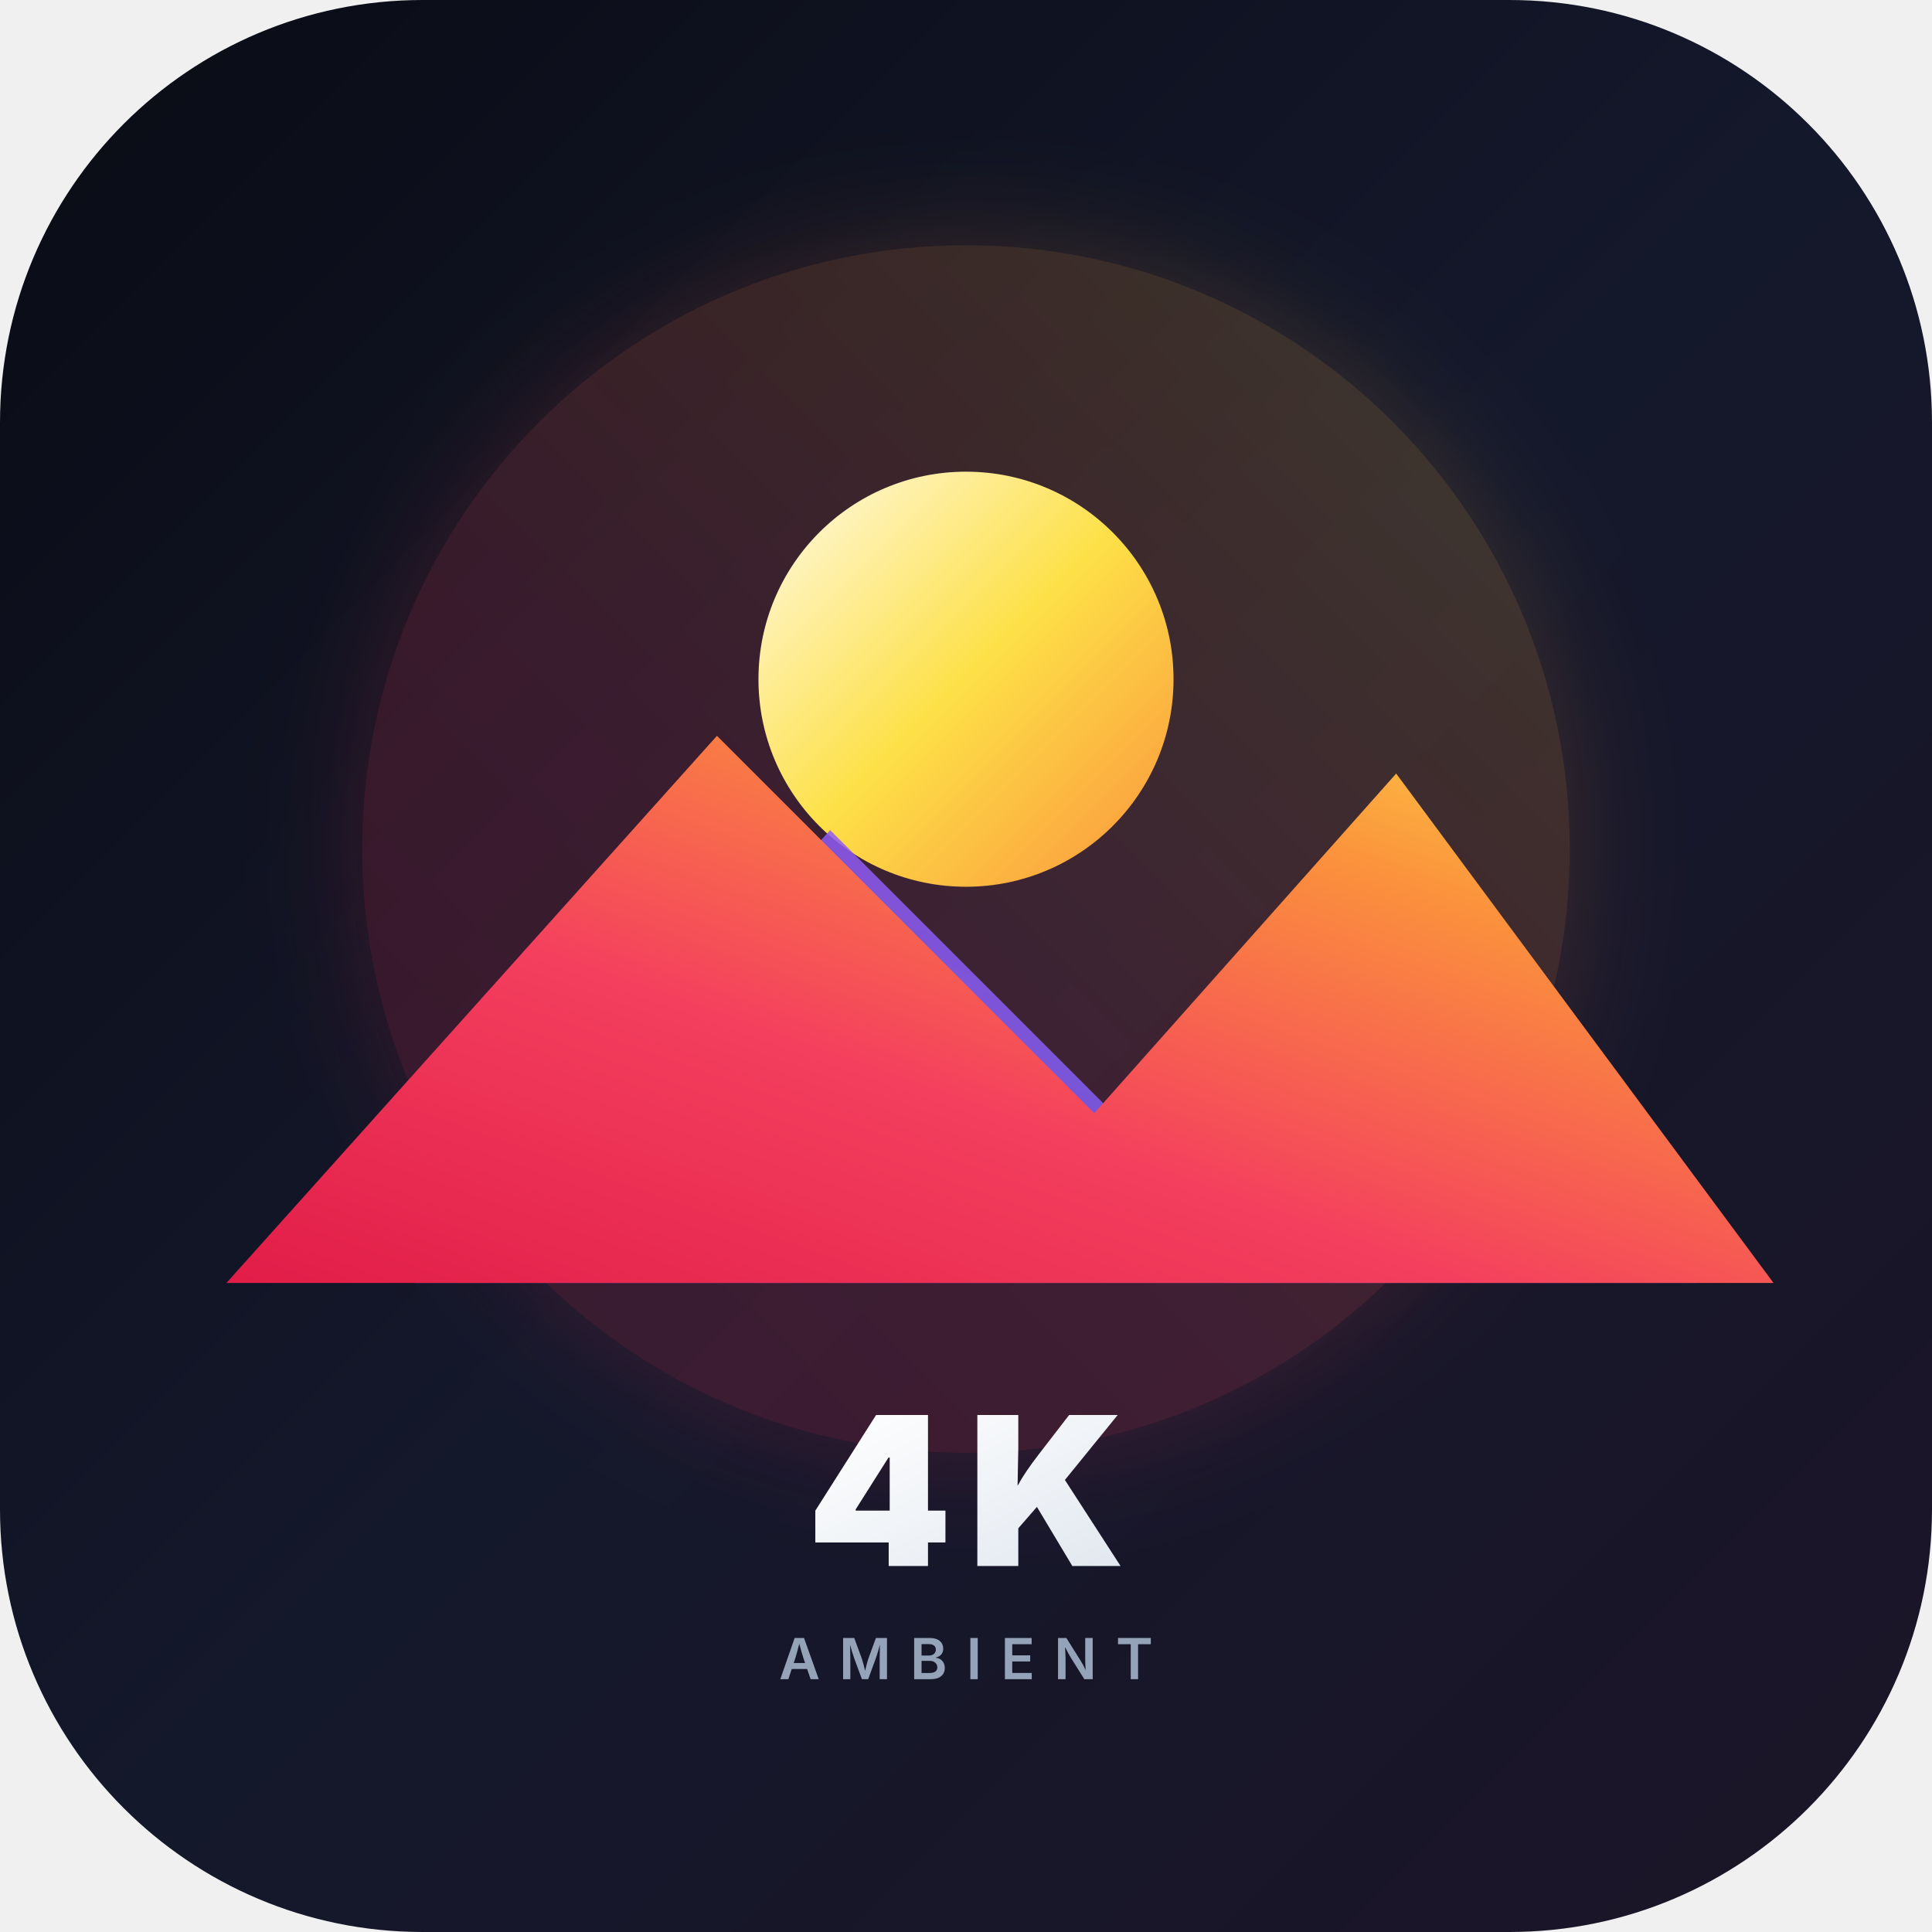
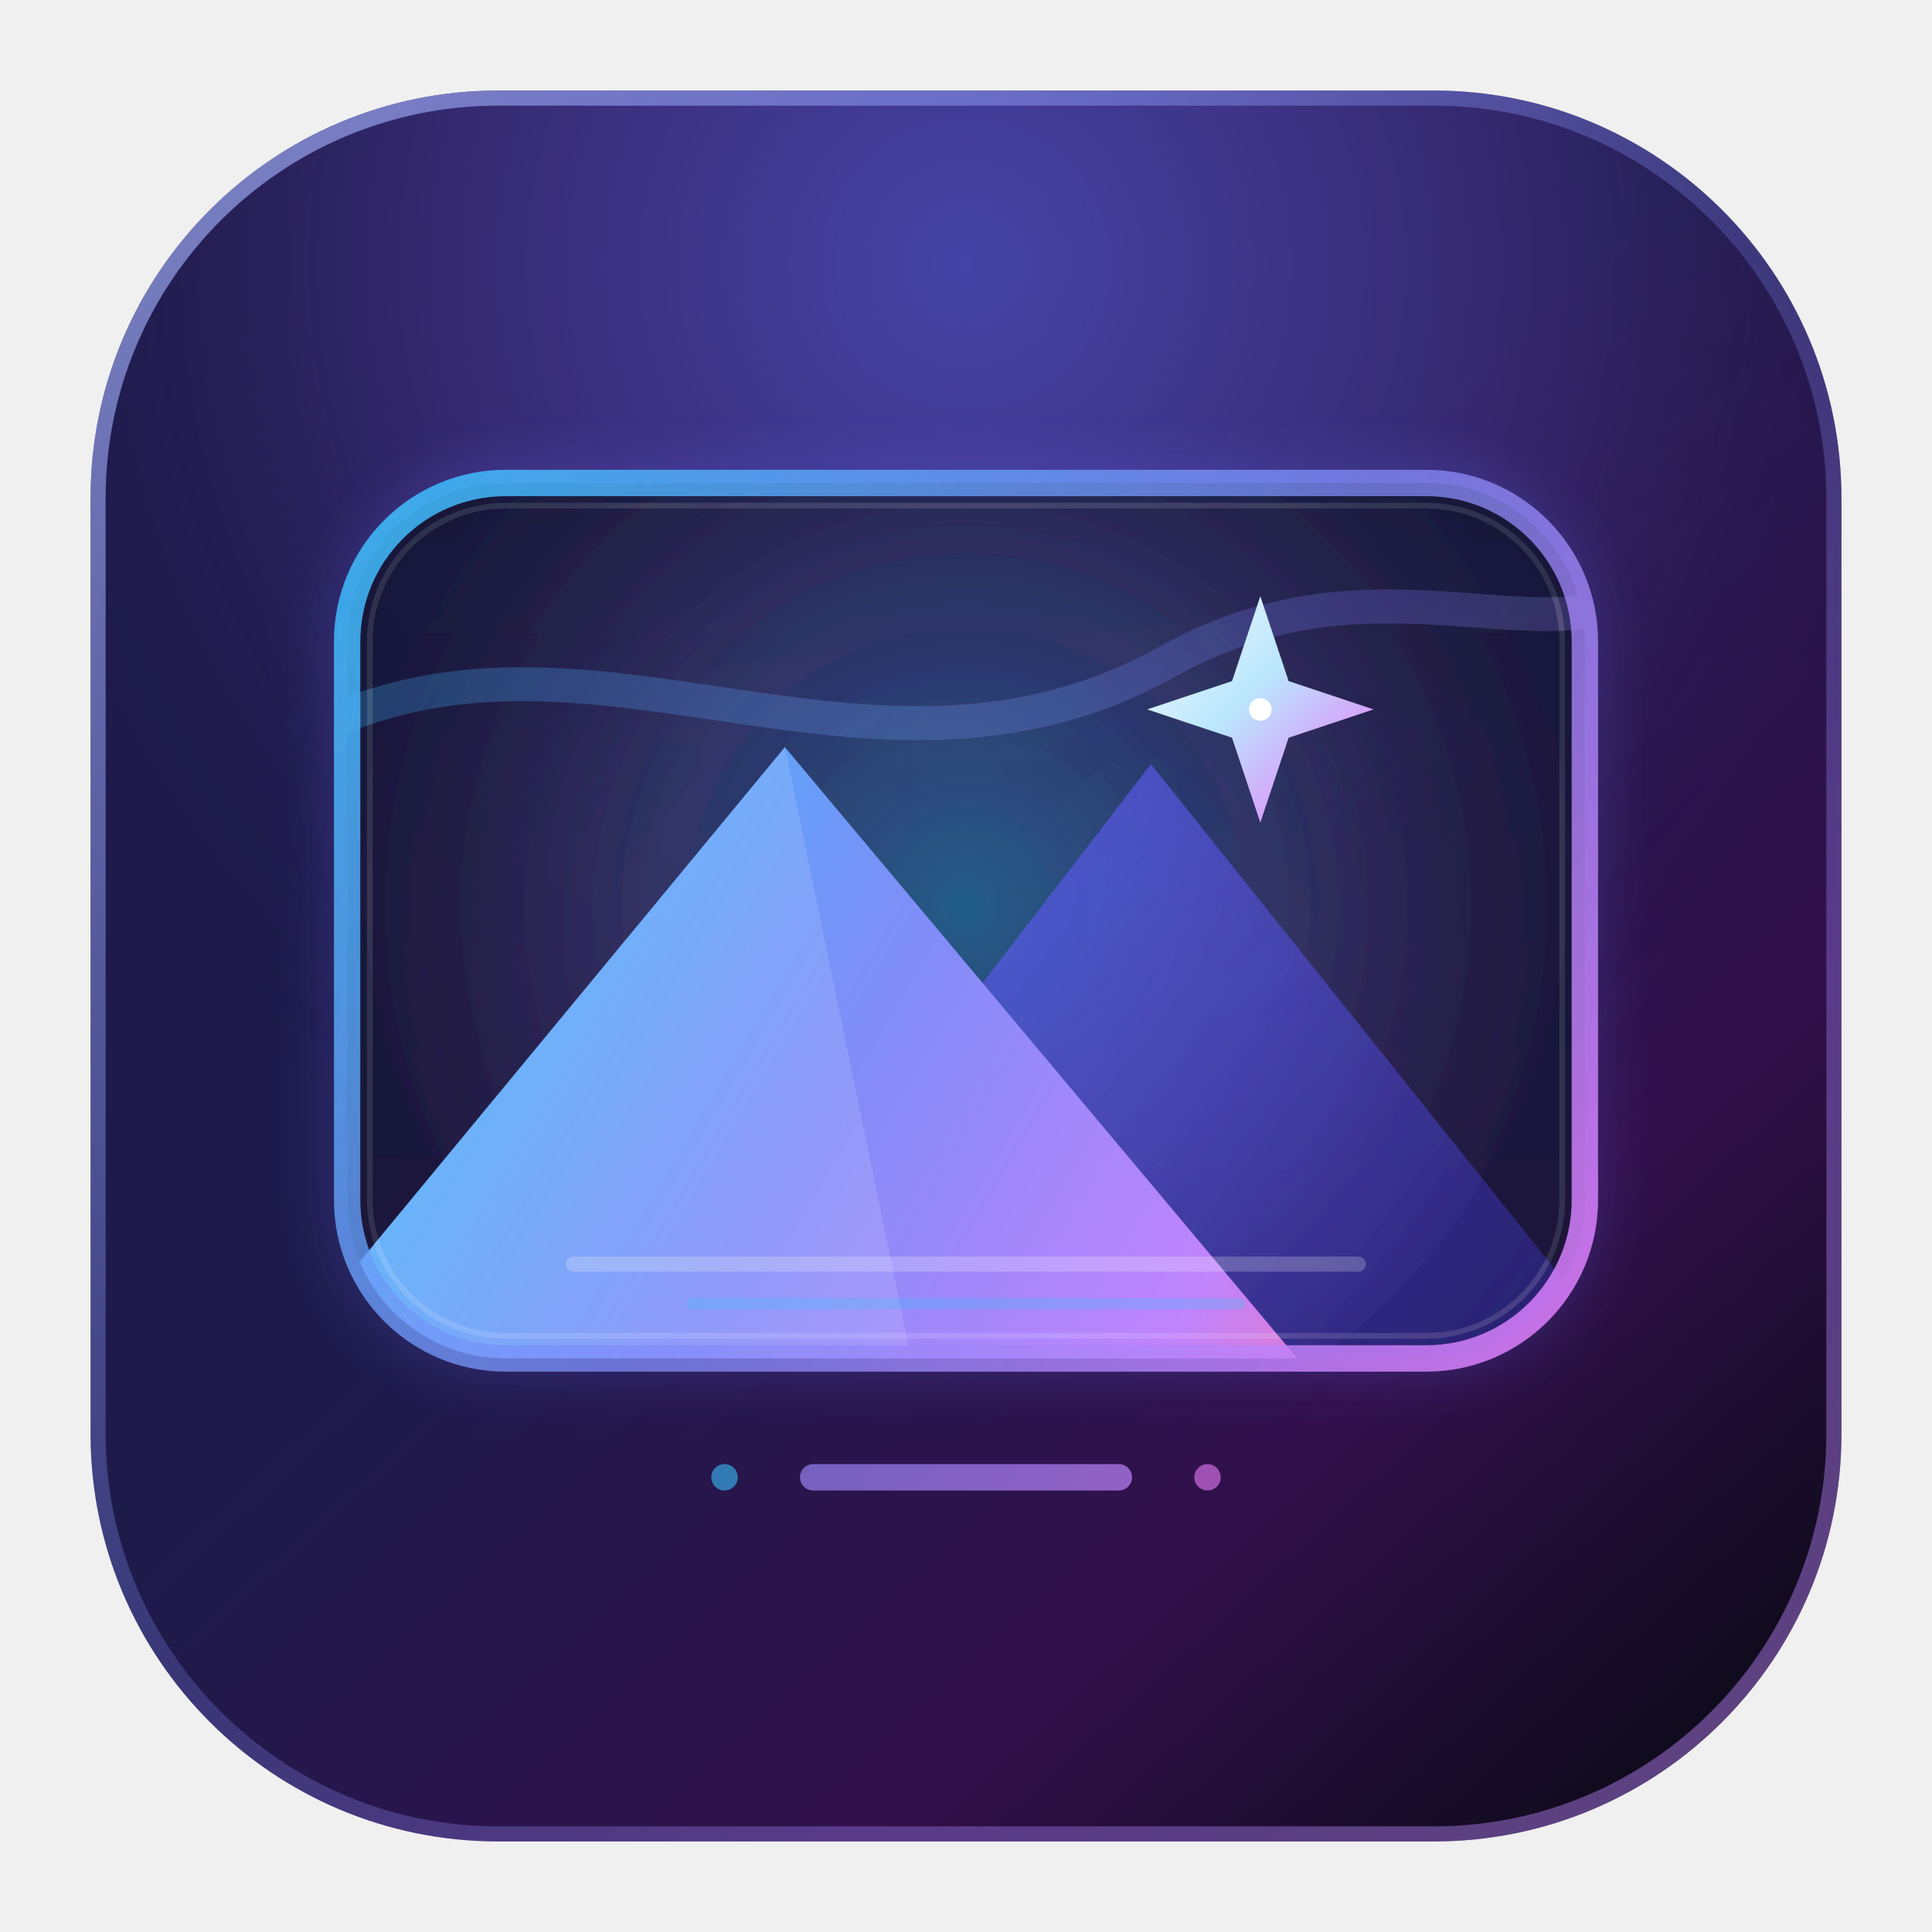
- <svg xmlns="http://www.w3.org/2000/svg" viewBox="0 0 1024 1024" width="1024" height="1024">
+ <svg xmlns="http://www.w3.org/2000/svg" viewBox="0 0 1024 1024" width="1024" height="1024" fill="none">
  <defs>
-     <linearGradient id="bgGrad" x1="0%" y1="0%" x2="100%" y2="100%">
-       <stop offset="0%" stop-color="#090B14" />
-       <stop offset="50%" stop-color="#14182B" />
-       <stop offset="100%" stop-color="#1C1427" />
+     <linearGradient id="squircleBg" x1="100" y1="60" x2="924" y2="964" gradientUnits="userSpaceOnUse">
+       <stop offset="0%" stop-color="#1E1B4B" />
+       <stop offset="45%" stop-color="#1E1B4B" />
+       <stop offset="75%" stop-color="#31104B" />
+       <stop offset="100%" stop-color="#090A14" />
    </linearGradient>
-     <linearGradient id="aurora" x1="0%" y1="100%" x2="100%" y2="0%">
-       <stop offset="0%" stop-color="#E11D48" />
-       <stop offset="40%" stop-color="#F43F5E" />
-       <stop offset="75%" stop-color="#FB923C" />
-       <stop offset="100%" stop-color="#FDE047" />
+     <radialGradient id="topGlow" cx="512" cy="140" r="560" gradientUnits="userSpaceOnUse">
+       <stop offset="0%" stop-color="#6366F1" stop-opacity="0.55" />
+       <stop offset="55%" stop-color="#8B5CF6" stop-opacity="0.18" />
+       <stop offset="100%" stop-color="#090A14" stop-opacity="0" />
+     </radialGradient>
+     <linearGradient id="rimGrad" x1="120" y1="80" x2="900" y2="940" gradientUnits="userSpaceOnUse">
+       <stop offset="0%" stop-color="#A5B4FC" stop-opacity="0.65" />
+       <stop offset="50%" stop-color="#818CF8" stop-opacity="0.25" />
+       <stop offset="100%" stop-color="#C084FC" stop-opacity="0.45" />
    </linearGradient>
-     <linearGradient id="mountainBack" x1="0%" y1="100%" x2="100%" y2="0%">
-       <stop offset="0%" stop-color="#6366F1" />
-       <stop offset="100%" stop-color="#A855F7" />
+     <linearGradient id="frameBorder" x1="180" y1="240" x2="844" y2="784" gradientUnits="userSpaceOnUse">
+       <stop offset="0%" stop-color="#38BDF8" stop-opacity="0.9" />
+       <stop offset="50%" stop-color="#818CF8" stop-opacity="0.75" />
+       <stop offset="100%" stop-color="#E879F9" stop-opacity="0.9" />
    </linearGradient>
-     <linearGradient id="sunGrad" x1="0%" y1="0%" x2="100%" y2="100%">
-       <stop offset="0%" stop-color="#FFFBEB" />
-       <stop offset="50%" stop-color="#FDE047" />
-       <stop offset="100%" stop-color="#FB923C" />
+     <linearGradient id="frameFill" x1="512" y1="250" x2="512" y2="774" gradientUnits="userSpaceOnUse">
+       <stop offset="0%" stop-color="#0B0F24" stop-opacity="0.92" />
+       <stop offset="100%" stop-color="#150D2A" stop-opacity="0.92" />
    </linearGradient>
-     <linearGradient id="textGrad" x1="0%" y1="0%" x2="100%" y2="100%">
+     <radialGradient id="auroraSky" cx="512" cy="480" r="340" gradientUnits="userSpaceOnUse">
+       <stop offset="0%" stop-color="#38BDF8" stop-opacity="0.45" />
+       <stop offset="50%" stop-color="#818CF8" stop-opacity="0.25" />
+       <stop offset="100%" stop-color="#A855F7" stop-opacity="0" />
+     </radialGradient>
+     <linearGradient id="frontPeak" x1="220" y1="400" x2="760" y2="720" gradientUnits="userSpaceOnUse">
+       <stop offset="0%" stop-color="#38BDF8" />
+       <stop offset="45%" stop-color="#818CF8" />
+       <stop offset="80%" stop-color="#C084FC" />
+       <stop offset="100%" stop-color="#F472B6" />
+     </linearGradient>
+     <linearGradient id="backPeak" x1="380" y1="360" x2="820" y2="700" gradientUnits="userSpaceOnUse">
+       <stop offset="0%" stop-color="#6366F1" stop-opacity="0.85" />
+       <stop offset="100%" stop-color="#4F46E5" stop-opacity="0.35" />
+     </linearGradient>
+     <linearGradient id="starGrad" x1="600" y1="310" x2="720" y2="430" gradientUnits="userSpaceOnUse">
      <stop offset="0%" stop-color="#FFFFFF" />
-       <stop offset="100%" stop-color="#E2E8F0" />
+       <stop offset="50%" stop-color="#BAE6FD" />
+       <stop offset="100%" stop-color="#E879F9" />
    </linearGradient>
-     <filter id="softGlow" x="-20%" y="-20%" width="140%" height="140%">
-       <feGaussianBlur stdDeviation="30" result="blur" />
-       <feComposite in="SourceGraphic" in2="blur" operator="over" />
+     <clipPath id="screenClip">
+       <rect x="184" y="256" width="656" height="464" rx="84" />
+     </clipPath>
+     <filter id="viewportShadow" x="120" y="200" width="784" height="600" filterUnits="userSpaceOnUse">
+       <feDropShadow dx="0" dy="24" stdDeviation="28" flood-color="#020617" flood-opacity="0.7" />
+       <feDropShadow dx="0" dy="0" stdDeviation="16" flood-color="#6366F1" flood-opacity="0.3" />
    </filter>
  </defs>
-   <rect width="1024" height="1024" rx="224" fill="url(#bgGrad)" />
-   <circle cx="512" cy="450" r="320" fill="url(#aurora)" opacity="0.18" filter="url(#softGlow)" />
-   <circle cx="512" cy="360" r="110" fill="url(#sunGrad)" />
-   <path d="M220,680 L440,440 L620,620 L780,470 L900,680 Z" fill="url(#mountainBack)" opacity="0.85" />
-   <path d="M120,680 L380,390 L580,590 L740,410 L940,680 Z" fill="url(#aurora)" />
-   <text x="512" y="830" font-family="-apple-system, BlinkMacSystemFont, 'SF Pro Display', 'Helvetica Neue', sans-serif" font-size="110" font-weight="900" fill="url(#textGrad)" text-anchor="middle" letter-spacing="8">4K</text>
-   <text x="512" y="890" font-family="-apple-system, BlinkMacSystemFont, 'SF Pro Text', 'Helvetica Neue', sans-serif" font-size="30" font-weight="600" fill="#94A3B8" text-anchor="middle" letter-spacing="10">AMBIENT</text>
+   <rect x="48" y="48" width="928" height="928" rx="216" fill="url(#squircleBg)" />
+   <rect x="48" y="48" width="928" height="928" rx="216" fill="url(#topGlow)" />
+   <rect x="52" y="52" width="920" height="920" rx="212" stroke="url(#rimGrad)" stroke-width="8" />
+   <g filter="url(#viewportShadow)">
+     <rect x="184" y="256" width="656" height="464" rx="84" fill="url(#frameFill)" />
+     <g clip-path="url(#screenClip)">
+       <circle cx="512" cy="460" r="320" fill="url(#auroraSky)" />
+       <path d="M160 390 C 310 310, 460 440, 620 350 C 720 295, 800 340, 860 320" stroke="url(#frameBorder)" stroke-width="18" stroke-linecap="round" opacity="0.35" />
+       <path d="M360 730 L610 405 L870 730 Z" fill="url(#backPeak)" />
+       <path d="M140 730 L416 396 L696 730 Z" fill="url(#frontPeak)" />
+       <path d="M416 396 L485 730 L140 730 Z" fill="#FFFFFF" opacity="0.12" />
+       <rect x="300" y="666" width="424" height="8" rx="4" fill="#FFFFFF" opacity="0.22" />
+       <rect x="364" y="688" width="296" height="6" rx="3" fill="#38BDF8" opacity="0.28" />
+     </g>
+     <rect x="184" y="256" width="656" height="464" rx="84" stroke="url(#frameBorder)" stroke-width="14" />
+     <rect x="196" y="268" width="632" height="440" rx="72" stroke="#FFFFFF" stroke-opacity="0.14" stroke-width="3" />
+   </g>
+   <path d="M668 316 L683 361 L728 376 L683 391 L668 436 L653 391 L608 376 L653 361 Z" fill="url(#starGrad)" />
+   <circle cx="668" cy="376" r="6" fill="#FFFFFF" />
+   <rect x="424" y="776" width="176" height="14" rx="7" fill="url(#frameBorder)" opacity="0.85" />
+   <circle cx="384" cy="783" r="7" fill="#38BDF8" opacity="0.6" />
+   <circle cx="640" cy="783" r="7" fill="#E879F9" opacity="0.6" />
</svg>
